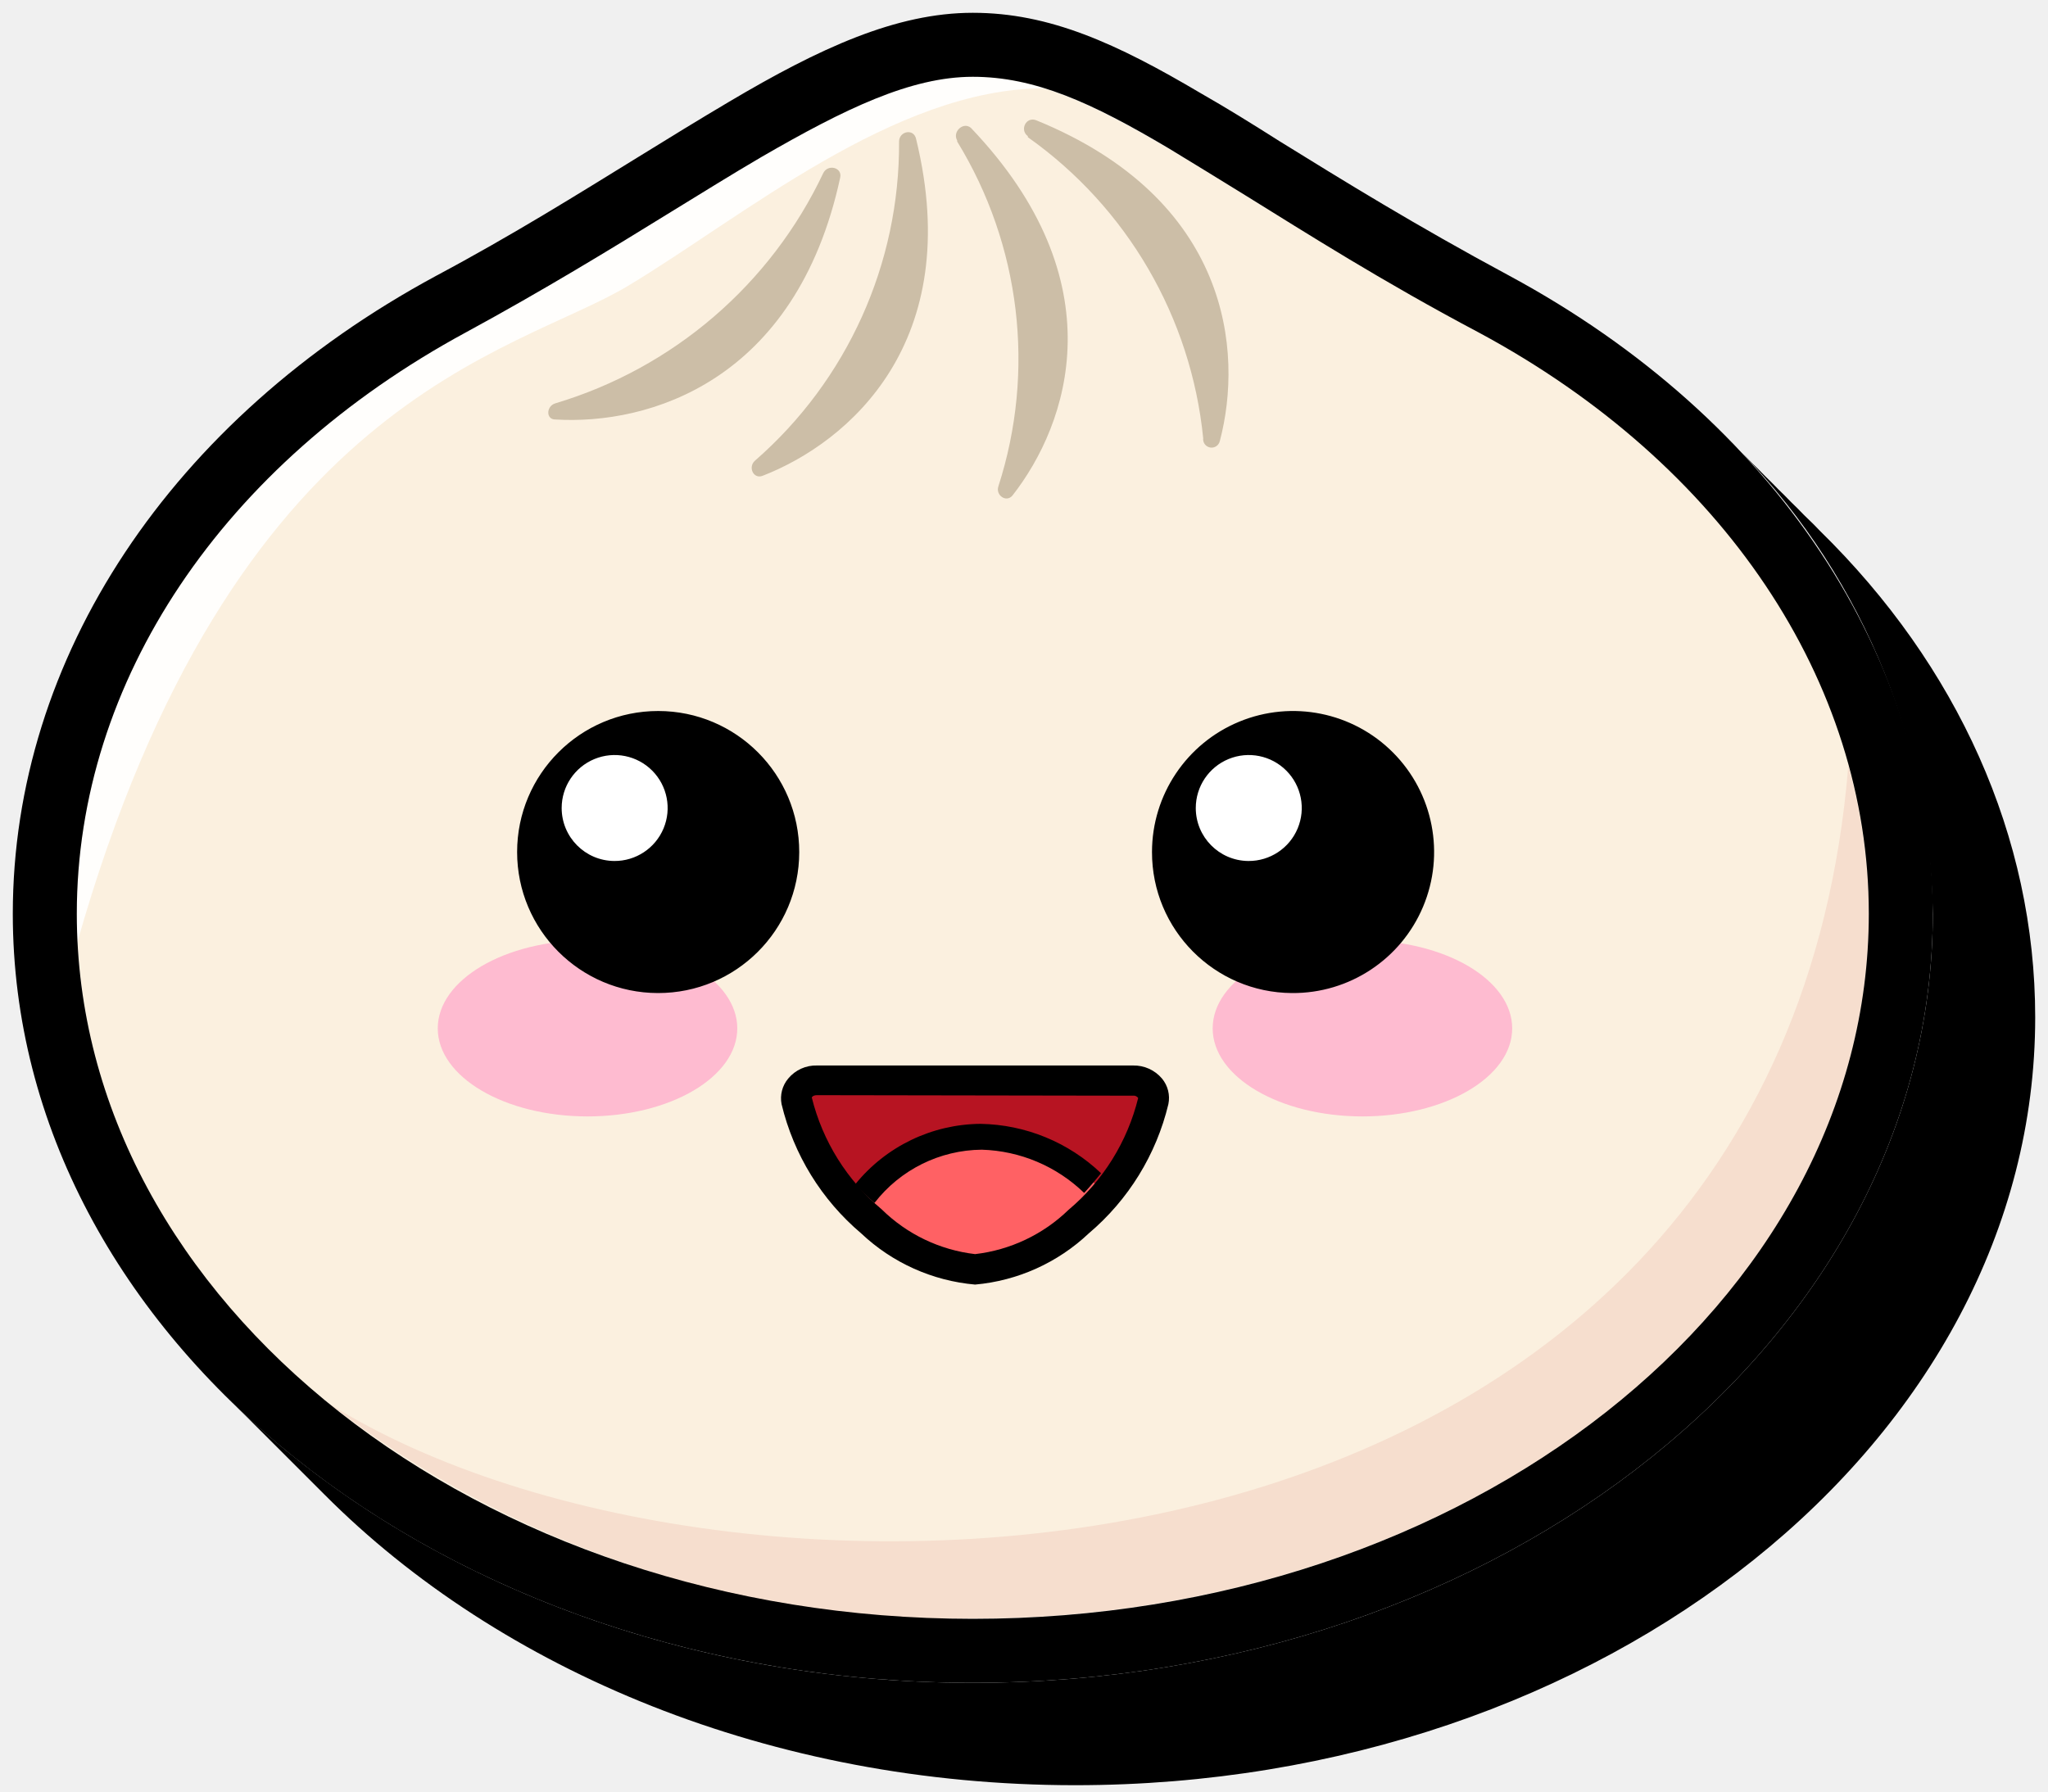
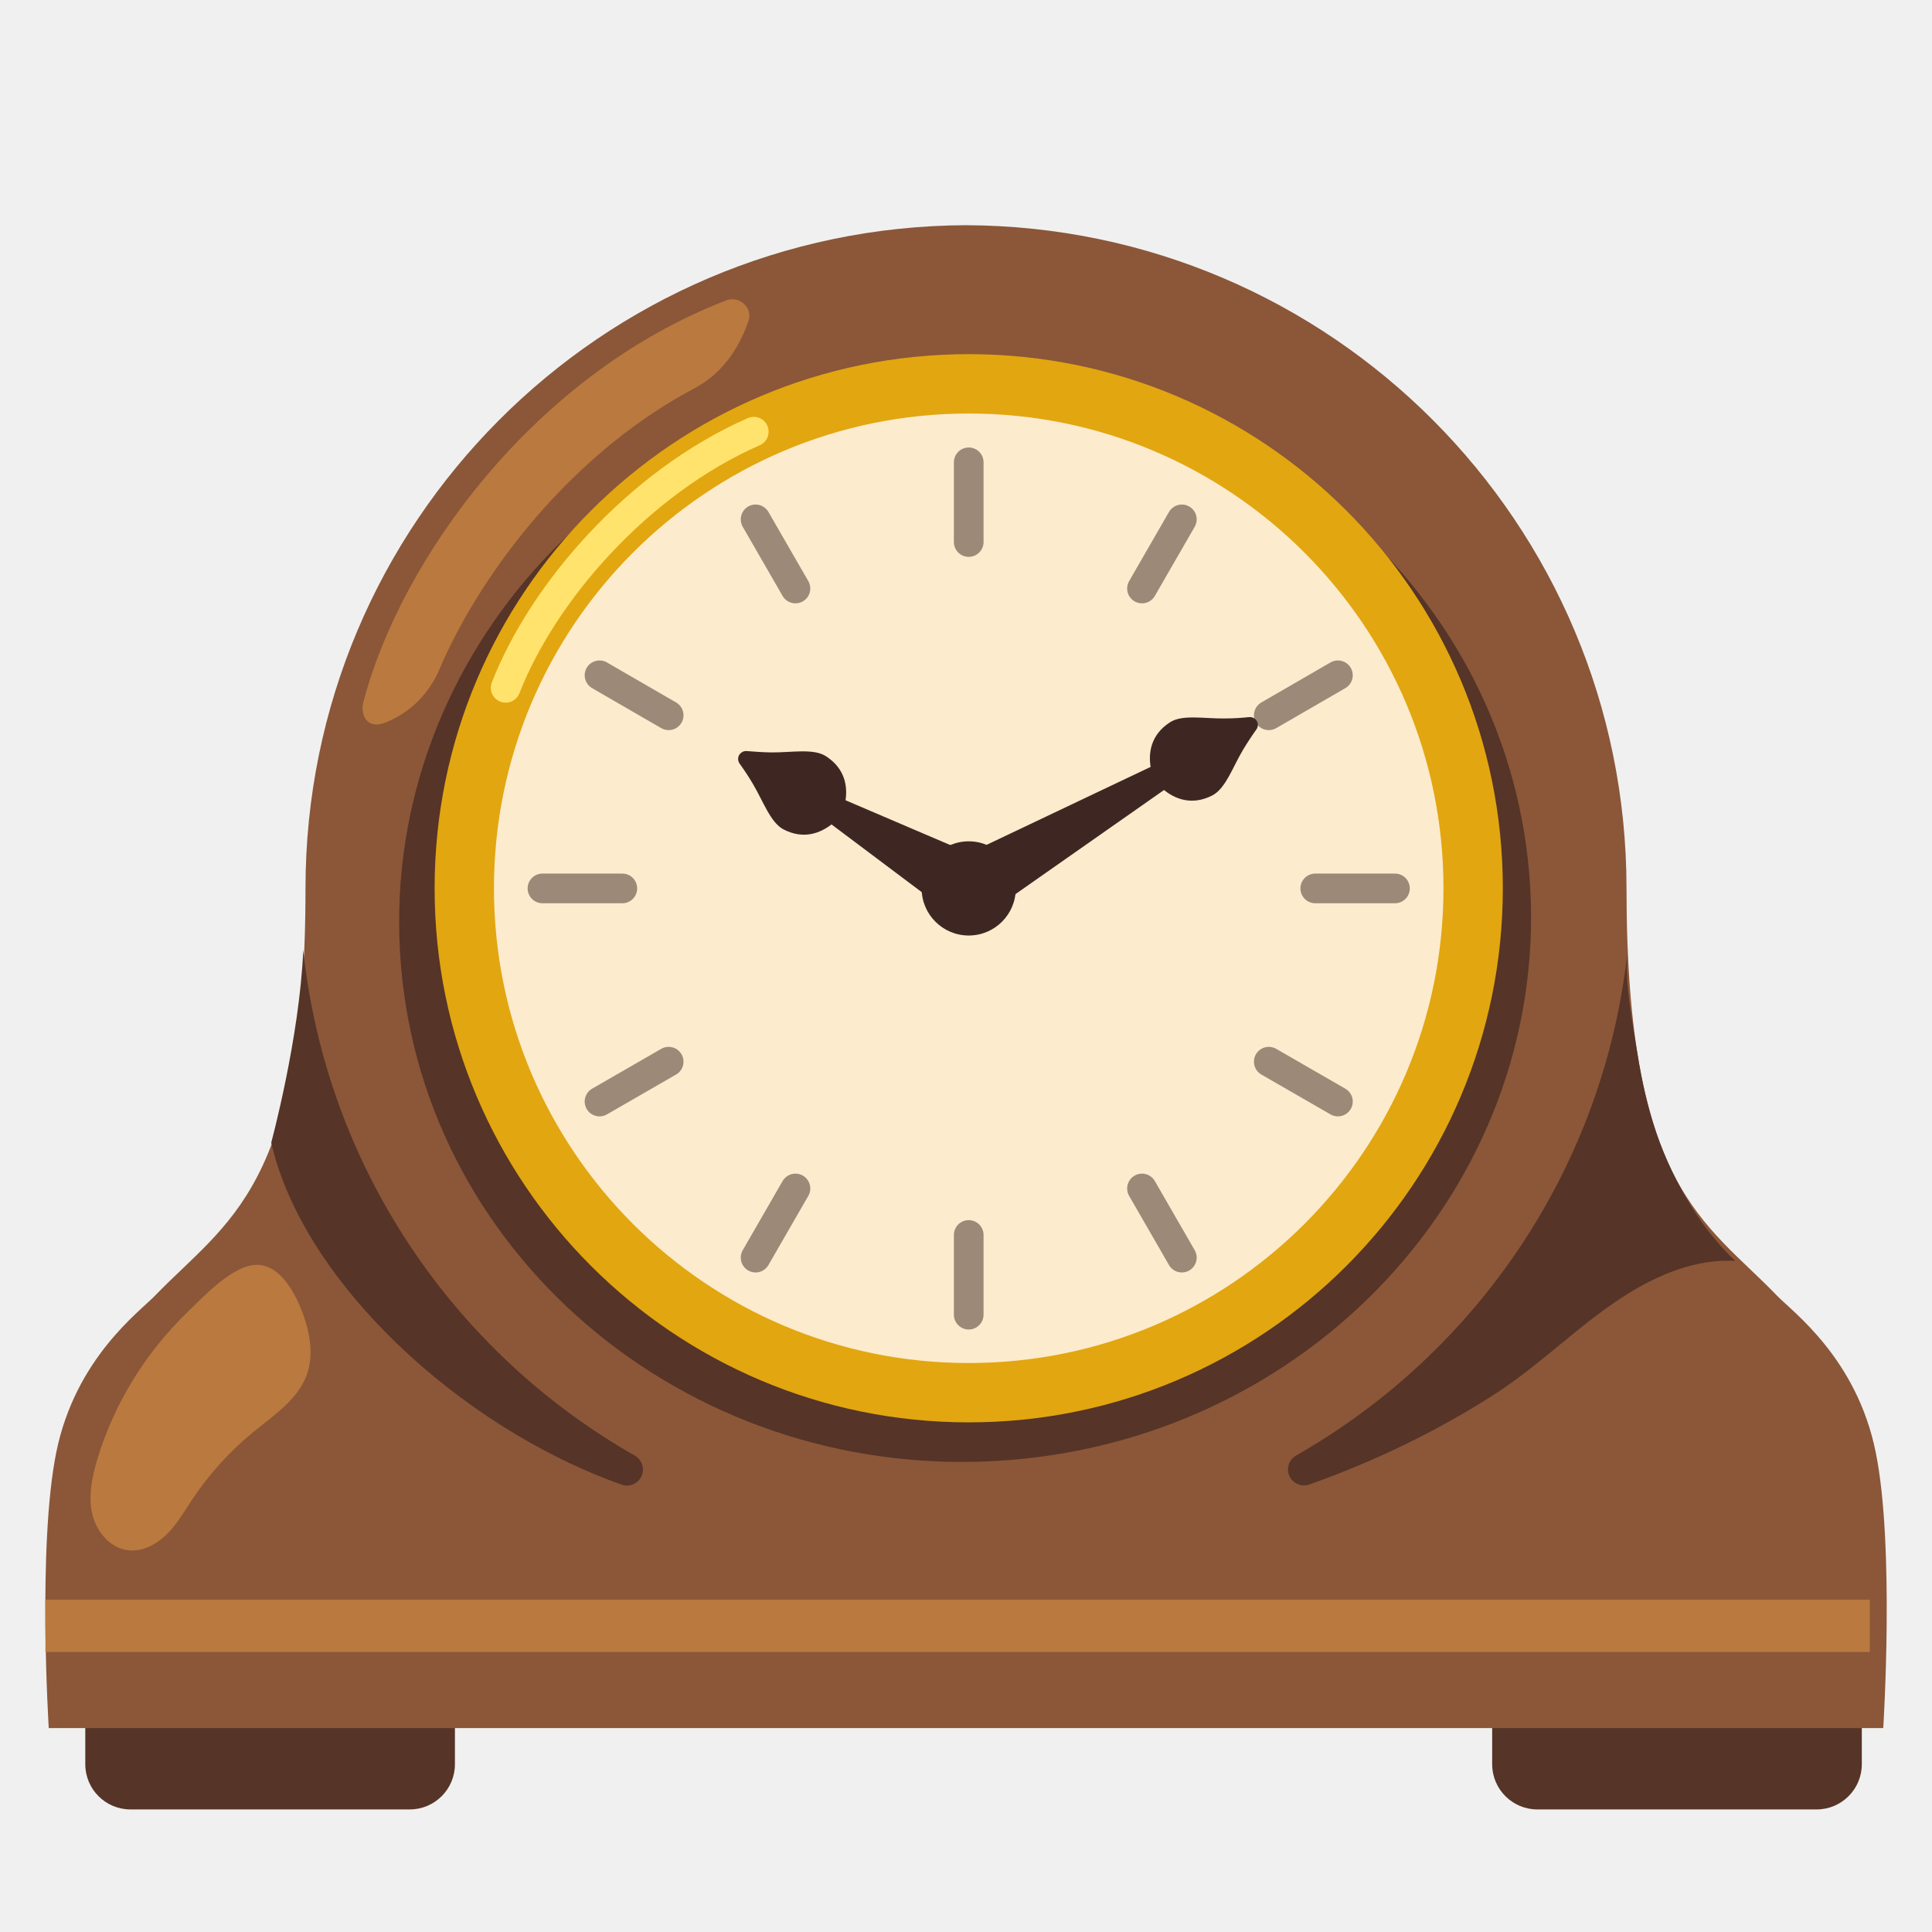
- <svg xmlns="http://www.w3.org/2000/svg" id="Bun" viewBox="0 0 80 70">
-   <path id="Shadow" d="M71.09,20.74c-.16-.17-.33-.34-.5-.5s-.33-.34-.5-.5-.33-.34-.5-.5-.33-.34-.5-.5-.33-.34-.5-.5-.33-.34-.5-.5-.33-.34-.5-.5A26.46,26.46,0,0,1,75.5,35.7c0,16.57-16.82,30.05-37.5,30.05-11.58,0-21.94-4.23-28.83-10.86l.5.5.5.5.5.5.5.5.5.5.5.5.5.5C19.55,65.3,30.14,69.75,42,69.75c20.68,0,37.5-13.48,37.5-30C79.5,32.69,76.46,26,71.09,20.74Z" />
-   <g id="Body">
-     <path id="Background" d="M73,35.7c0,15.21-15.67,27.54-35,27.54S3,50.91,3,35.7C3,26.27,9,17.94,18.22,13S33.18,3,38,3s8.94,4.13,19.78,10C67,17.94,73,26.27,73,35.7Z" style="fill:#fbf0df" />
-     <path id="Bottom_Shadow" data-name="Bottom Shadow" d="M73,35.7a21.67,21.67,0,0,0-.8-5.78c-2.73,33.3-43.35,34.9-59.32,24.94A40,40,0,0,0,38,63.24C57.3,63.24,73,50.89,73,35.7Z" style="fill:#f6dece" />
-     <path id="Light_Shine" data-name="Light Shine" d="M24.53,11.17C29,8.49,34.94,3.46,40.78,3.45A9.29,9.29,0,0,0,38,3c-2.42,0-5,1.25-8.25,3.13-1.13.66-2.3,1.39-3.54,2.15-2.33,1.44-5,3.07-8,4.7C8.69,18.13,3,26.62,3,35.7c0,.4,0,.8,0,1.19C9.06,15.48,20.07,13.85,24.53,11.17Z" style="fill:#fffefc" />
-     <path id="Top" d="M35.12,5.53A16.41,16.41,0,0,1,29.49,18c-.28.25-.06.73.3.59,3.37-1.31,7.92-5.23,6-13.14C35.71,5,35.12,5.12,35.12,5.53Zm2.27,0A16.24,16.24,0,0,1,39,19c-.12.35.31.65.55.36C41.74,16.56,43.65,11,37.93,5,37.64,4.74,37.19,5.14,37.39,5.49Zm2.76-.17A16.42,16.42,0,0,1,47,17.12a.33.33,0,0,0,.65.11c.92-3.49.4-9.44-7.17-12.53C40.08,4.54,39.82,5.08,40.15,5.32ZM21.69,15.76a16.94,16.94,0,0,0,10.47-9c.18-.36.75-.22.66.18-1.73,8-7.52,9.67-11.12,9.45C21.32,16.4,21.33,15.87,21.69,15.76Z" style="fill:#ccbea7;fill-rule:evenodd" />
-     <path id="Outline" d="M38,65.75C17.32,65.75.5,52.27.5,35.7c0-10,6.18-19.33,16.53-24.92,3-1.6,5.57-3.21,7.86-4.62,1.26-.78,2.45-1.51,3.6-2.19C32,1.89,35,.5,38,.5s5.62,1.2,8.9,3.14c1,.57,2,1.19,3.07,1.87,2.49,1.54,5.3,3.28,9,5.27C69.32,16.37,75.5,25.69,75.5,35.7,75.5,52.27,58.68,65.75,38,65.75ZM38,3c-2.42,0-5,1.25-8.25,3.13-1.13.66-2.3,1.39-3.54,2.15-2.33,1.44-5,3.07-8,4.7C8.69,18.13,3,26.62,3,35.7,3,50.89,18.7,63.25,38,63.25S73,50.89,73,35.7C73,26.62,67.31,18.13,57.78,13,54,11,51.05,9.12,48.66,7.64c-1.09-.67-2.09-1.29-3-1.84C42.63,4,40.42,3,38,3Z" />
+ <svg xmlns="http://www.w3.org/2000/svg" xml:space="preserve" viewBox="0 0 128 128">
+   <path d="M5.65 113.36v3.52c0 1.66 1.34 3 3 3h18.49c1.66 0 3-1.34 3-3v-3.52zM98.86 113.36v3.52c0 1.66 1.34 3 3 3h18.49c1.66 0 3-1.34 3-3v-3.52z" style="fill:#563428" />
+   <path d="M124.27 96.21c-1.26-6.22-5.51-9.3-6.53-10.36-4.8-4.98-9.98-7.13-9.98-27 0-24.21-19.58-43.83-43.76-43.93-24.18.1-43.76 19.72-43.76 43.93 0 19.87-5.18 22.03-9.98 27C9.24 86.91 5 89.99 3.73 96.21c-1.26 6.22-.5 18.28-.5 18.28h121.54s.77-12.06-.5-18.28" style="fill:#8b5738" />
+   <ellipse cx="63.94" cy="60.93" rx="37.5" ry="35.92" style="fill:#563428" transform="rotate(-3.216 63.946 60.929)" />
+   <circle cx="64.77" cy="59.2" r="33.42" style="fill:#fcebcd" />
+   <circle cx="64.18" cy="58.85" r="33.42" style="fill:none;stroke:#e2a610;stroke-width:3.932;stroke-miterlimit:10" />
+   <path d="M33.5 45.57c2.44-6.26 8.71-13.58 16.44-16.97" style="fill:none;stroke:#ffe36c;stroke-width:1.966;stroke-linecap:round;stroke-miterlimit:10" />
+   <path d="M24.08 46.49c2.46-9.38 11.27-21.68 24.04-26.59.86-.33 1.77.48 1.47 1.36-1.2 3.47-3.4 4.36-4.11 4.75-7.78 4.33-13.41 11.75-16.15 17.83-.19.41-.94 2.88-3.79 4.03-1.2.48-1.7-.47-1.46-1.38M3.01 105.98h120.87v3.47H3.01z" style="fill:#ba793e" />
+   <path d="M112.17 80.11a24 24 0 0 1-2.44-5.08c-.57-1.69-.96-3.43-1.24-5.19-.34-2.15-.88-4.73-.65-6.9-1.54 14.37-9.98 26.67-21.97 33.49-.42.24-.63.73-.5 1.2.16.59.8.93 1.38.72 4.31-1.53 8.45-3.52 12.29-5.99 3.73-2.4 6.7-5.82 10.73-7.69 1.62-.75 3.41-1.24 5.2-1.13-1.04-.97-1.98-2.15-2.8-3.43M17.97 75.7s1.88-6.95 2.12-12.75c1.54 14.37 9.98 26.67 21.97 33.49.42.24.63.73.5 1.2-.16.59-.8.93-1.38.72-10.74-3.81-21.12-13.47-23.21-22.66" style="fill:#563428" />
+   <g style="opacity:.5">
+     <path d="m50.06 34.41 2.64 4.58M75.66 78.74l2.64 4.58M39.72 44.74l4.58 2.65M84.06 70.34l4.58 2.64M78.3 34.41l-2.64 4.58M52.7 78.74l-2.64 4.58M88.64 44.74l-4.58 2.65M44.3 70.34l-4.58 2.64M92.42 58.86h-5.28M41.23 58.86h-5.29M64.18 30.63v5.28M64.18 81.82v5.28" style="fill:none;stroke:#3e2723;stroke-width:1.966;stroke-linecap:round;stroke-miterlimit:10" />
  </g>
-   <g id="Mouth">
-     <g id="Background-2" data-name="Background">
-       <path d="M45.05,43a8.93,8.93,0,0,1-2.92,4.71,6.81,6.81,0,0,1-4,1.88A6.84,6.84,0,0,1,34,47.71,8.93,8.93,0,0,1,31.12,43a.72.72,0,0,1,.8-.81H44.26A.72.72,0,0,1,45.05,43Z" style="fill:#b71422" />
-     </g>
-     <g id="Tongue">
-       <path id="Background-3" data-name="Background" d="M34,47.79a6.91,6.91,0,0,0,4.12,1.9,6.91,6.91,0,0,0,4.11-1.9,10.63,10.63,0,0,0,1-1.07,6.83,6.83,0,0,0-4.9-2.31,6.15,6.15,0,0,0-5,2.78C33.56,47.4,33.76,47.6,34,47.79Z" style="fill:#ff6164" />
-       <path id="Outline-2" data-name="Outline" d="M34.16,47a5.36,5.36,0,0,1,4.19-2.08,6,6,0,0,1,4,1.69c.23-.25.45-.51.66-.77a7,7,0,0,0-4.71-1.93,6.36,6.36,0,0,0-4.89,2.36A9.53,9.53,0,0,0,34.16,47Z" />
-     </g>
-     <path id="Outline-3" data-name="Outline" d="M38.09,50.19a7.42,7.42,0,0,1-4.45-2,9.52,9.52,0,0,1-3.11-5.05,1.2,1.2,0,0,1,.26-1,1.41,1.41,0,0,1,1.13-.51H44.26a1.44,1.44,0,0,1,1.13.51,1.19,1.19,0,0,1,.25,1h0a9.52,9.52,0,0,1-3.11,5.05A7.42,7.42,0,0,1,38.09,50.19Zm-6.17-7.4c-.16,0-.2.07-.21.09a8.29,8.29,0,0,0,2.73,4.37A6.23,6.23,0,0,0,38.09,49a6.28,6.28,0,0,0,3.65-1.73,8.3,8.3,0,0,0,2.72-4.37.21.21,0,0,0-.2-.09Z" />
-   </g>
-   <g id="Face">
-     <ellipse id="Right_Blush" data-name="Right Blush" cx="53.22" cy="40.18" rx="5.85" ry="3.44" style="fill:#febbd0" />
-     <ellipse id="Left_Bluch" data-name="Left Bluch" cx="22.95" cy="40.18" rx="5.85" ry="3.44" style="fill:#febbd0" />
-     <path id="Eyes" d="M25.7,38.8a5.51,5.51,0,1,0-5.5-5.51A5.51,5.51,0,0,0,25.7,38.8Zm24.77,0A5.51,5.51,0,1,0,45,33.29,5.5,5.5,0,0,0,50.47,38.8Z" style="fill-rule:evenodd" />
-     <path id="Iris" d="M24,33.64a2.07,2.07,0,1,0-2.06-2.07A2.07,2.07,0,0,0,24,33.64Zm24.77,0a2.07,2.07,0,1,0-2.06-2.07A2.07,2.07,0,0,0,48.75,33.64Z" style="fill:#fff;fill-rule:evenodd" />
-   </g>
+   <path d="M20.34 87.9c.28 1.04.35 2.16-.01 3.17-.58 1.63-2.14 2.66-3.48 3.75-1.6 1.3-3 2.84-4.14 4.56-.52.79-1 1.62-1.68 2.29-.68.66-1.6 1.15-2.54 1.04-1.2-.14-2.11-1.24-2.38-2.41s-.02-2.41.32-3.56c1.11-3.74 3.23-7.15 6.03-9.85 1.06-1.02 3.02-3.14 4.61-3.09 1.81.05 2.88 2.65 3.27 4.1" style="fill:#ba793e" />
+   <circle cx="64.18" cy="58.86" r="3.12" style="fill:#3e2723" />
+   <path d="M83.27 47.77a.54.54 0 0 0-.51-.26c-.48.05-1.04.09-1.63.09-1.34.02-2.79-.28-3.61.25-1.32.85-1.43 2.08-1.29 2.96l-12.08 5.74.89 1.56 1.12 1.91 10.96-7.68c.69.56 1.81 1.07 3.2.36.87-.45 1.34-1.85 2.02-3 .3-.5.61-.97.89-1.36.14-.19.13-.4.04-.57" style="fill:#3e2723" />
+   <path d="M56.02 53.02c.13-.88 0-2.08-1.3-2.92-.82-.53-2.27-.24-3.61-.25-.58-.01-1.14-.05-1.63-.09-.23-.02-.4.1-.51.26-.09.17-.1.38.03.57.28.39.6.86.89 1.36.68 1.15 1.16 2.55 2.02 3 1.37.71 2.48.21 3.18-.33l7.22 5.42 1.12-1.91.89-1.56z" style="fill:#3e2723" />
</svg>
